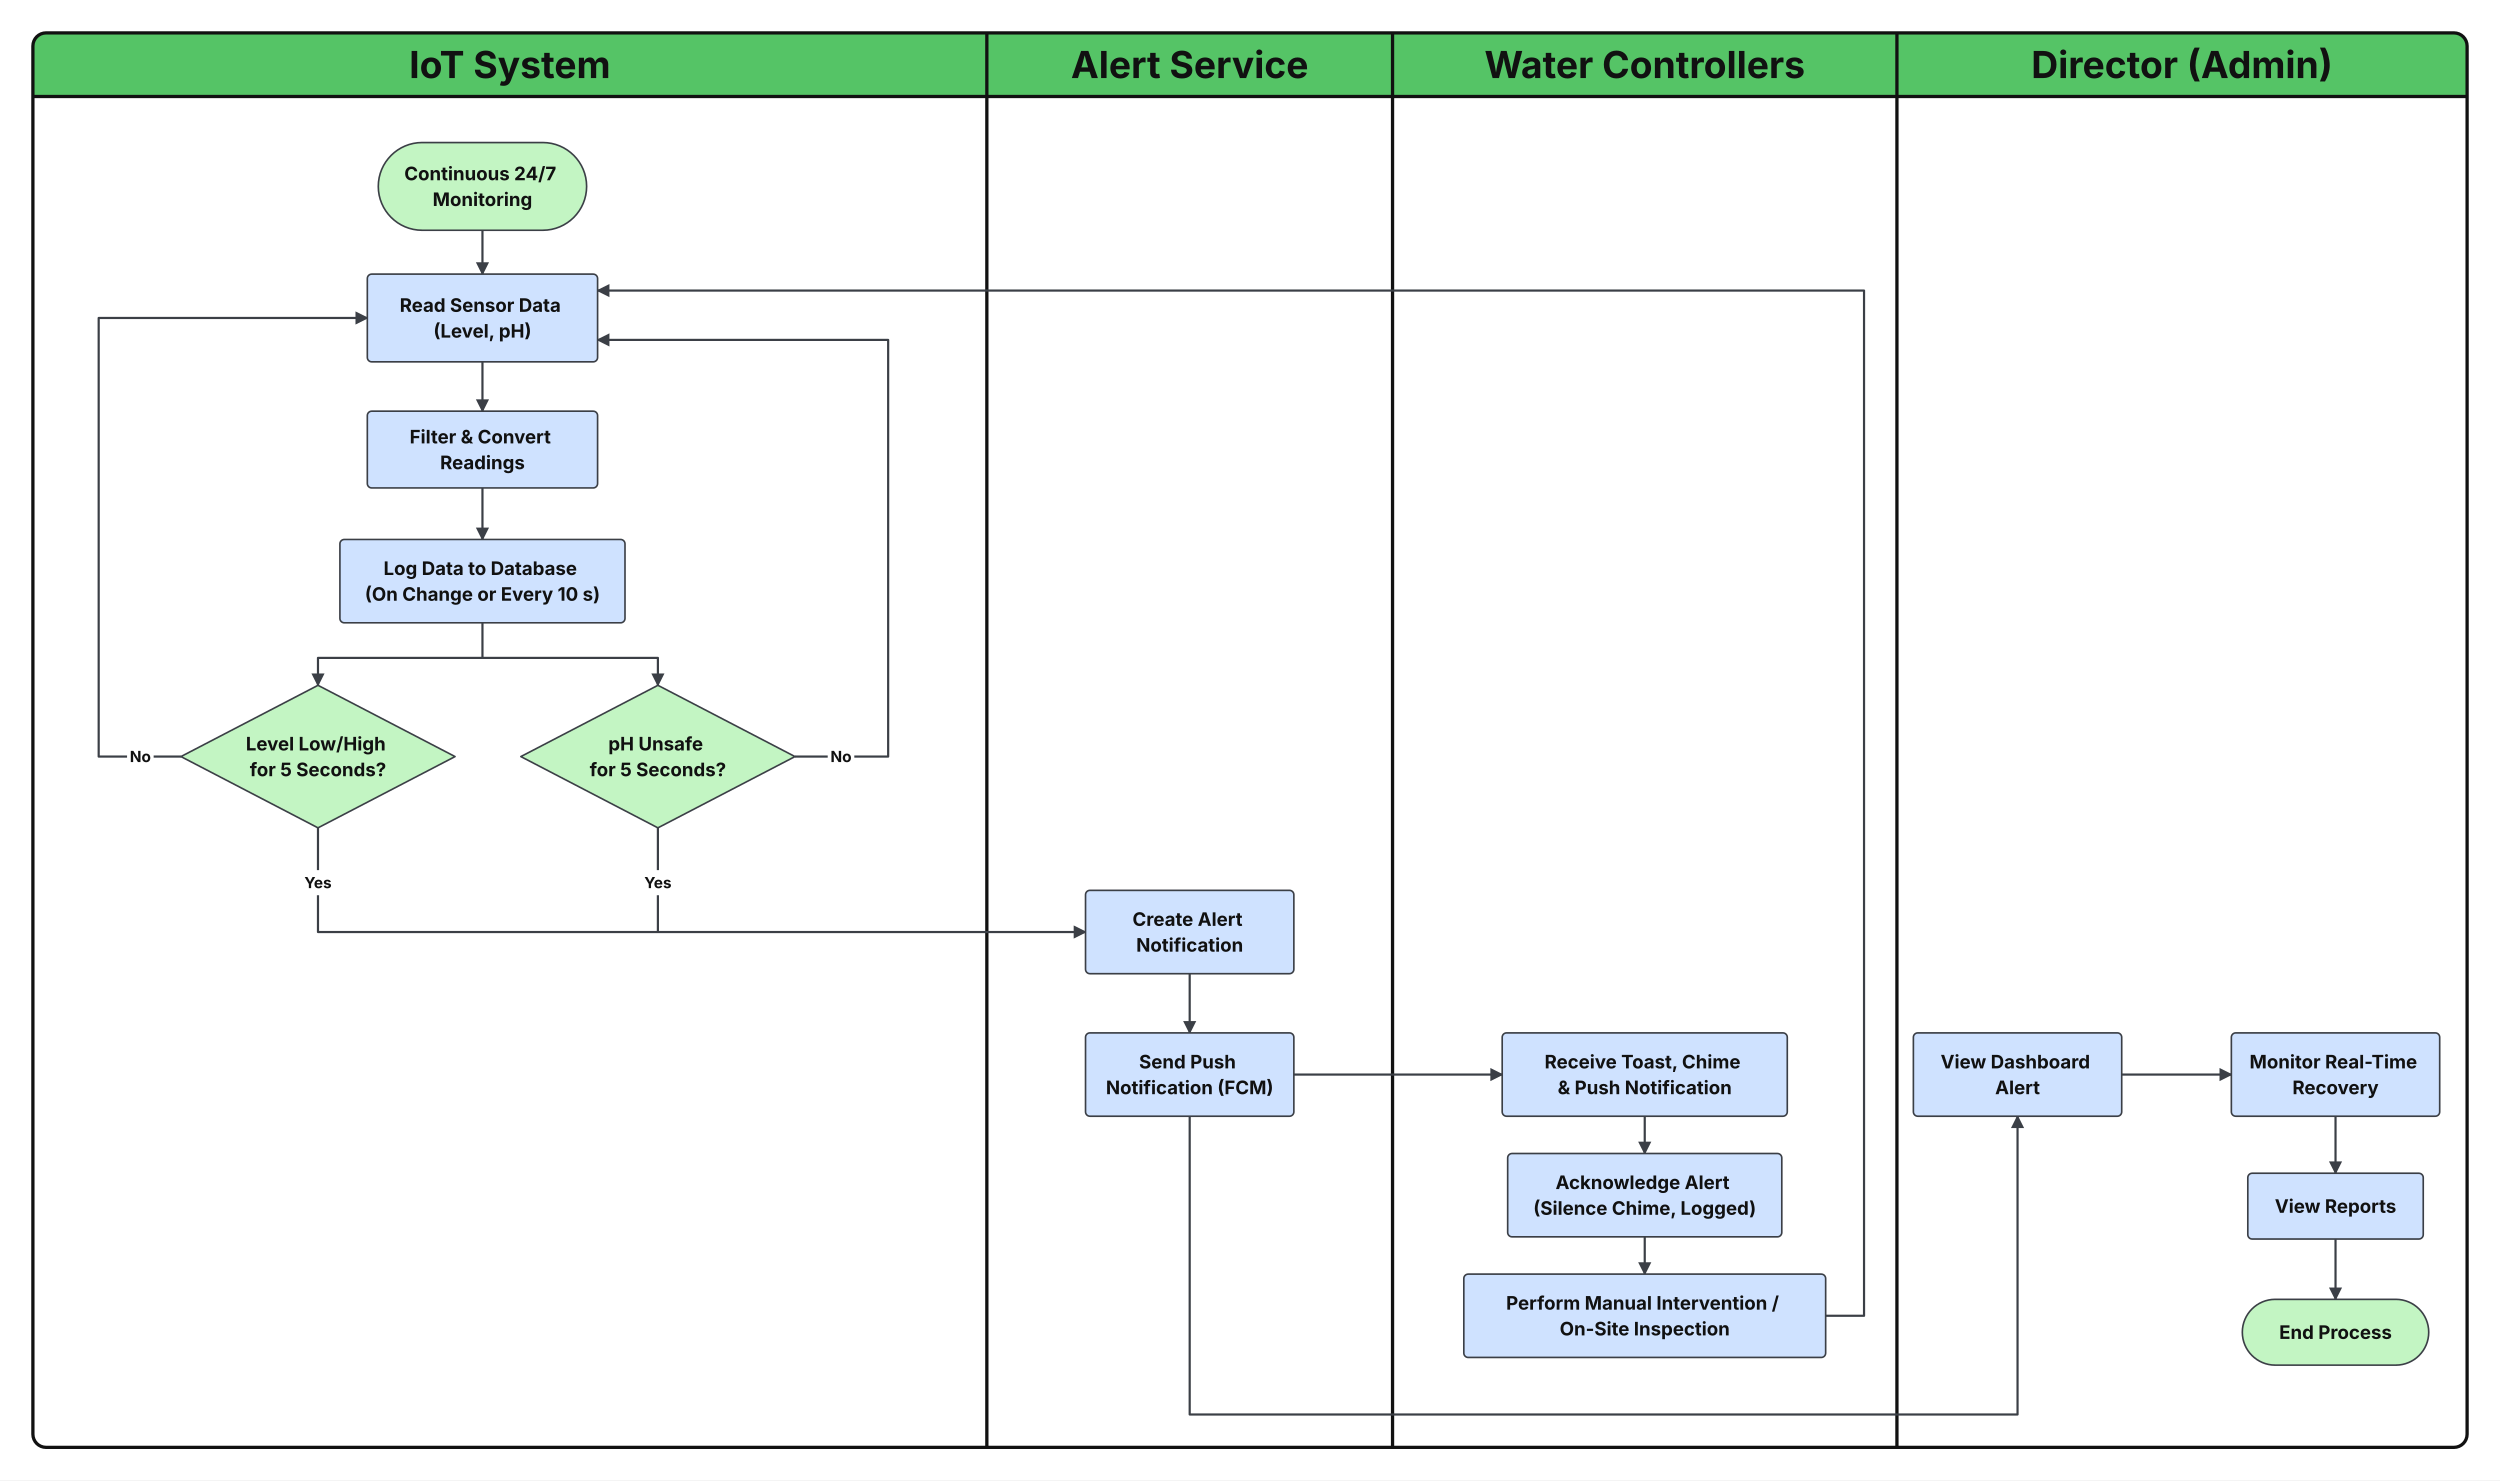
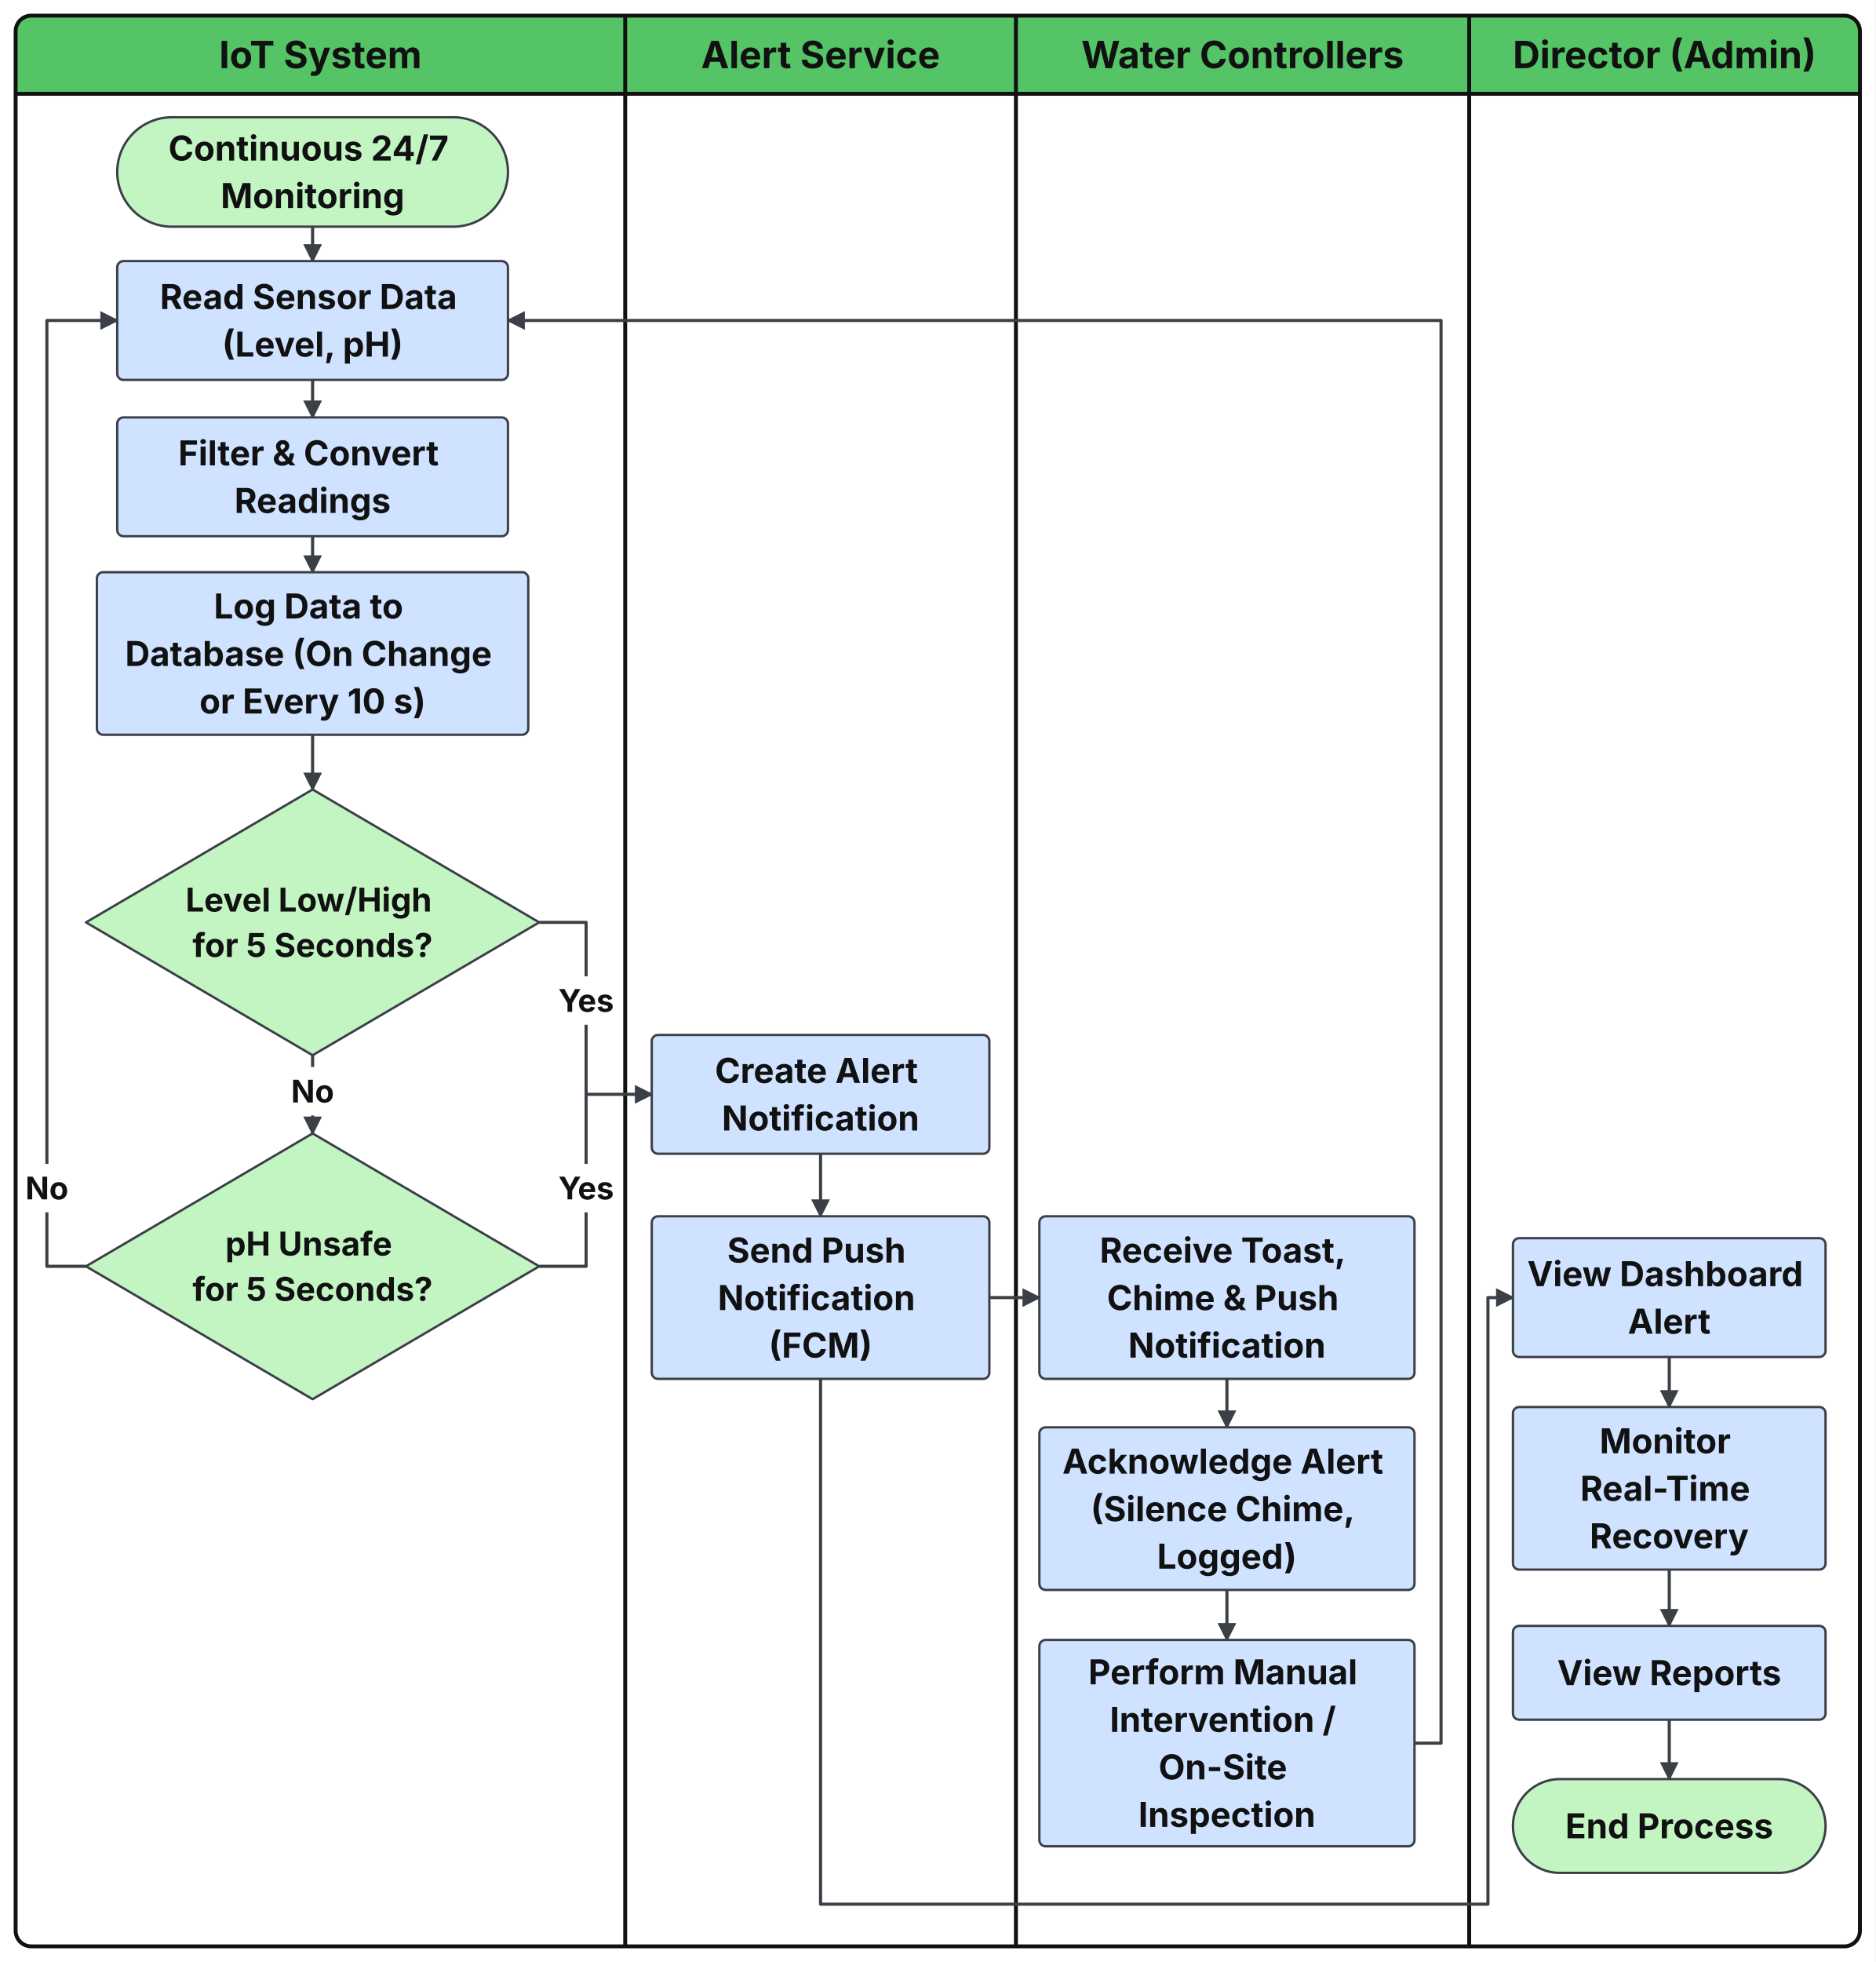
- <svg xmlns="http://www.w3.org/2000/svg" width="2280" height="1350" viewBox="0 0 2280 1350">
-   <rect width="2280" height="1350" fill="#FFFFFF" />
+ <svg xmlns="http://www.w3.org/2000/svg" width="1200" height="1255" viewBox="0 0 1200 1255">
+   <rect width="1200" height="1255" fill="#FFFFFF" />
  <defs>
    <marker id="ah" viewBox="0 0 10 10" refX="9" refY="5" markerWidth="6" markerHeight="6" orient="auto-start-reverse">
      <path d="M0,0 L10,5 L0,10 z" fill="#3B3F46" />
    </marker>
    <marker id="ahs" viewBox="0 0 10 10" refX="9" refY="5" markerWidth="9" markerHeight="9" orient="auto-start-reverse">
      <path d="M0,0 L10,5 L0,10 z" fill="#3B3F46" />
    </marker>
  </defs>
  <clipPath id="lanes">
-     <rect x="30" y="30" width="2220" height="1290" rx="12" />
+     <rect x="10" y="10" width="1180" height="1235" rx="10" />
  </clipPath>
  <g clip-path="url(#lanes)">
-     <rect x="30" y="30" width="2220" height="58" fill="#55C466" />
+     <rect x="10" y="10" width="1180" height="50" fill="#55C466" />
  </g>
-   <rect x="30" y="30" width="2220" height="1290" rx="12" fill="none" stroke="#111" stroke-width="3" />
-   <line x1="30" y1="88" x2="2250" y2="88" stroke="#111" stroke-width="3" />
-   <text x="465" y="71.2" font-family="Inter, 'Segoe UI', Arial, sans-serif" font-size="34" font-weight="700" text-anchor="middle" fill="#111111">
-     <tspan x="465" dy="0">IoT System</tspan>
+   <rect x="10" y="10" width="1180" height="1235" rx="10" fill="none" stroke="#111" stroke-width="2.5" />
+   <line x1="10" y1="60" x2="1190" y2="60" stroke="#111" stroke-width="2.5" />
+   <text x="205" y="43.6" font-family="Inter, 'Segoe UI', Arial, sans-serif" font-size="24" font-weight="700" text-anchor="middle" fill="#111111">
+     <tspan x="205" dy="0">IoT System</tspan>
  </text>
-   <line x1="900" y1="30" x2="900" y2="1320" stroke="#111" stroke-width="3" />
-   <text x="1085" y="71.2" font-family="Inter, 'Segoe UI', Arial, sans-serif" font-size="34" font-weight="700" text-anchor="middle" fill="#111111">
-     <tspan x="1085" dy="0">Alert Service</tspan>
+   <line x1="400" y1="10" x2="400" y2="1245" stroke="#111" stroke-width="2.5" />
+   <text x="525" y="43.6" font-family="Inter, 'Segoe UI', Arial, sans-serif" font-size="24" font-weight="700" text-anchor="middle" fill="#111111">
+     <tspan x="525" dy="0">Alert Service</tspan>
  </text>
-   <line x1="1270" y1="30" x2="1270" y2="1320" stroke="#111" stroke-width="3" />
-   <text x="1500" y="71.2" font-family="Inter, 'Segoe UI', Arial, sans-serif" font-size="34" font-weight="700" text-anchor="middle" fill="#111111">
-     <tspan x="1500" dy="0">Water Controllers</tspan>
+   <line x1="650" y1="10" x2="650" y2="1245" stroke="#111" stroke-width="2.5" />
+   <text x="795" y="43.6" font-family="Inter, 'Segoe UI', Arial, sans-serif" font-size="24" font-weight="700" text-anchor="middle" fill="#111111">
+     <tspan x="795" dy="0">Water Controllers</tspan>
  </text>
-   <line x1="1730" y1="30" x2="1730" y2="1320" stroke="#111" stroke-width="3" />
-   <text x="1990" y="71.2" font-family="Inter, 'Segoe UI', Arial, sans-serif" font-size="34" font-weight="700" text-anchor="middle" fill="#111111">
-     <tspan x="1990" dy="0">Director (Admin)</tspan>
+   <line x1="940" y1="10" x2="940" y2="1245" stroke="#111" stroke-width="2.5" />
+   <text x="1065" y="43.6" font-family="Inter, 'Segoe UI', Arial, sans-serif" font-size="24" font-weight="700" text-anchor="middle" fill="#111111">
+     <tspan x="1065" dy="0">Director (Admin)</tspan>
  </text>
-   <polyline points="440,210 440,250" fill="none" stroke="#3B3F46" stroke-width="2" stroke-linejoin="round" marker-end="url(#ah)" />
-   <polyline points="440,330 440,375" fill="none" stroke="#3B3F46" stroke-width="2" stroke-linejoin="round" marker-end="url(#ah)" />
-   <polyline points="440,445 440,492" fill="none" stroke="#3B3F46" stroke-width="2" stroke-linejoin="round" marker-end="url(#ah)" />
-   <polyline points="440,568 440,600 290,600 290,625" fill="none" stroke="#3B3F46" stroke-width="2" stroke-linejoin="round" marker-end="url(#ah)" />
-   <polyline points="440,600 600,600 600,625" fill="none" stroke="#3B3F46" stroke-width="2" stroke-linejoin="round" marker-end="url(#ah)" />
-   <polyline points="165,690 90,690 90,290 335,290" fill="none" stroke="#3B3F46" stroke-width="2" stroke-linejoin="round" marker-end="url(#ah)" />
-   <polyline points="725,690 810,690 810,310 545,310" fill="none" stroke="#3B3F46" stroke-width="2" stroke-linejoin="round" marker-end="url(#ah)" />
-   <polyline points="290,755 290,850 990,850" fill="none" stroke="#3B3F46" stroke-width="2" stroke-linejoin="round" marker-end="url(#ah)" />
-   <polyline points="600,755 600,850" fill="none" stroke="#3B3F46" stroke-width="2" stroke-linejoin="round" />
-   <polyline points="1085,888 1085,942" fill="none" stroke="#3B3F46" stroke-width="2" stroke-linejoin="round" marker-end="url(#ah)" />
-   <polyline points="1180,980 1370,980" fill="none" stroke="#3B3F46" stroke-width="2" stroke-linejoin="round" marker-end="url(#ah)" />
-   <polyline points="1500,1018 1500,1052" fill="none" stroke="#3B3F46" stroke-width="2" stroke-linejoin="round" marker-end="url(#ah)" />
-   <polyline points="1500,1128 1500,1162" fill="none" stroke="#3B3F46" stroke-width="2" stroke-linejoin="round" marker-end="url(#ah)" />
-   <polyline points="1665,1200 1700,1200 1700,265 545,265" fill="none" stroke="#3B3F46" stroke-width="2" stroke-linejoin="round" marker-end="url(#ah)" />
-   <polyline points="1085,1018 1085,1290 1840,1290 1840,1018" fill="none" stroke="#3B3F46" stroke-width="2" stroke-linejoin="round" marker-end="url(#ah)" />
-   <polyline points="1935,980 2035,980" fill="none" stroke="#3B3F46" stroke-width="2" stroke-linejoin="round" marker-end="url(#ah)" />
-   <polyline points="2130,1018 2130,1070" fill="none" stroke="#3B3F46" stroke-width="2" stroke-linejoin="round" marker-end="url(#ah)" />
-   <polyline points="2130,1130 2130,1185" fill="none" stroke="#3B3F46" stroke-width="2" stroke-linejoin="round" marker-end="url(#ah)" />
-   <rect x="115.88" y="678.55" width="24.24" height="22.9" fill="#FFFFFF" />
-   <text x="128" y="695.0" font-family="Inter, 'Segoe UI', Arial, sans-serif" font-size="14" font-weight="700" text-anchor="middle" fill="#111111">
-     <tspan x="128" dy="0">No</tspan>
+   <polyline points="200,145 200,167" fill="none" stroke="#3B3F46" stroke-width="2" stroke-linejoin="round" marker-end="url(#ah)" />
+   <polyline points="200,243 200,267" fill="none" stroke="#3B3F46" stroke-width="2" stroke-linejoin="round" marker-end="url(#ah)" />
+   <polyline points="200,343 200,366" fill="none" stroke="#3B3F46" stroke-width="2" stroke-linejoin="round" marker-end="url(#ah)" />
+   <polyline points="200,470 200,505" fill="none" stroke="#3B3F46" stroke-width="2" stroke-linejoin="round" marker-end="url(#ah)" />
+   <polyline points="200,675 200,725" fill="none" stroke="#3B3F46" stroke-width="2" stroke-linejoin="round" marker-end="url(#ah)" />
+   <polyline points="55,810 30,810 30,205 75,205" fill="none" stroke="#3B3F46" stroke-width="2" stroke-linejoin="round" marker-end="url(#ah)" />
+   <polyline points="345,590 375,590 375,700 417,700" fill="none" stroke="#3B3F46" stroke-width="2" stroke-linejoin="round" marker-end="url(#ah)" />
+   <polyline points="345,810 375,810 375,700" fill="none" stroke="#3B3F46" stroke-width="2" stroke-linejoin="round" />
+   <polyline points="525,738 525,778" fill="none" stroke="#3B3F46" stroke-width="2" stroke-linejoin="round" marker-end="url(#ah)" />
+   <polyline points="633,830 665,830" fill="none" stroke="#3B3F46" stroke-width="2" stroke-linejoin="round" marker-end="url(#ah)" />
+   <polyline points="785,882 785,913" fill="none" stroke="#3B3F46" stroke-width="2" stroke-linejoin="round" marker-end="url(#ah)" />
+   <polyline points="785,1017 785,1049" fill="none" stroke="#3B3F46" stroke-width="2" stroke-linejoin="round" marker-end="url(#ah)" />
+   <polyline points="905,1115 922,1115 922,205 325,205" fill="none" stroke="#3B3F46" stroke-width="2" stroke-linejoin="round" marker-end="url(#ah)" />
+   <polyline points="525,882 525,1218 952,1218 952,830 968,830" fill="none" stroke="#3B3F46" stroke-width="2" stroke-linejoin="round" marker-end="url(#ah)" />
+   <polyline points="1068,868 1068,900" fill="none" stroke="#3B3F46" stroke-width="2" stroke-linejoin="round" marker-end="url(#ah)" />
+   <polyline points="1068,1004 1068,1040" fill="none" stroke="#3B3F46" stroke-width="2" stroke-linejoin="round" marker-end="url(#ah)" />
+   <polyline points="1068,1100 1068,1138" fill="none" stroke="#3B3F46" stroke-width="2" stroke-linejoin="round" marker-end="url(#ah)" />
+   <rect x="184.4" y="682.5" width="31.2" height="31" fill="#FFFFFF" />
+   <text x="200" y="705.2" font-family="Inter, 'Segoe UI', Arial, sans-serif" font-size="20" font-weight="700" text-anchor="middle" fill="#111111">
+     <tspan x="200" dy="0">No</tspan>
  </text>
-   <rect x="754.88" y="678.55" width="24.24" height="22.9" fill="#FFFFFF" />
-   <text x="767" y="695.0" font-family="Inter, 'Segoe UI', Arial, sans-serif" font-size="14" font-weight="700" text-anchor="middle" fill="#111111">
-     <tspan x="767" dy="0">No</tspan>
+   <rect x="14.4" y="744.5" width="31.2" height="31" fill="#FFFFFF" />
+   <text x="30" y="767.2" font-family="Inter, 'Segoe UI', Arial, sans-serif" font-size="20" font-weight="700" text-anchor="middle" fill="#111111">
+     <tspan x="30" dy="0">No</tspan>
  </text>
-   <rect x="273.82" y="793.55" width="32.36" height="22.9" fill="#FFFFFF" />
-   <text x="290" y="810.0" font-family="Inter, 'Segoe UI', Arial, sans-serif" font-size="14" font-weight="700" text-anchor="middle" fill="#111111">
-     <tspan x="290" dy="0">Yes</tspan>
+   <rect x="353.6" y="624.5" width="42.8" height="31" fill="#FFFFFF" />
+   <text x="375" y="647.2" font-family="Inter, 'Segoe UI', Arial, sans-serif" font-size="20" font-weight="700" text-anchor="middle" fill="#111111">
+     <tspan x="375" dy="0">Yes</tspan>
  </text>
-   <rect x="583.82" y="793.55" width="32.36" height="22.9" fill="#FFFFFF" />
-   <text x="600" y="810.0" font-family="Inter, 'Segoe UI', Arial, sans-serif" font-size="14" font-weight="700" text-anchor="middle" fill="#111111">
-     <tspan x="600" dy="0">Yes</tspan>
+   <rect x="353.6" y="744.5" width="42.8" height="31" fill="#FFFFFF" />
+   <text x="375" y="767.2" font-family="Inter, 'Segoe UI', Arial, sans-serif" font-size="20" font-weight="700" text-anchor="middle" fill="#111111">
+     <tspan x="375" dy="0">Yes</tspan>
  </text>
-   <rect x="345" y="130" width="190" height="80" rx="40" fill="#C3F5C3" stroke="#3B3F46" stroke-width="1.5" />
-   <text x="440" y="164.4" font-family="Inter, 'Segoe UI', Arial, sans-serif" font-size="17" font-weight="700" text-anchor="middle" fill="#111111">
-     <tspan x="440" dy="0">Continuous 24/7</tspan>
-     <tspan x="440" dy="23.5">Monitoring</tspan>
+   <rect x="75" y="75" width="250" height="70" rx="35" fill="#C3F5C3" stroke="#3B3F46" stroke-width="1.5" />
+   <text x="200" y="102.7" font-family="Inter, 'Segoe UI', Arial, sans-serif" font-size="22" font-weight="700" text-anchor="middle" fill="#111111">
+     <tspan x="200" dy="0">Continuous 24/7</tspan>
+     <tspan x="200" dy="30.4">Monitoring</tspan>
  </text>
-   <rect x="335" y="250" width="210" height="80" rx="4" fill="#CFE2FF" stroke="#3B3F46" stroke-width="1.5" />
-   <text x="440" y="284.4" font-family="Inter, 'Segoe UI', Arial, sans-serif" font-size="17" font-weight="700" text-anchor="middle" fill="#111111">
-     <tspan x="440" dy="0">Read Sensor Data</tspan>
-     <tspan x="440" dy="23.5">(Level, pH)</tspan>
+   <rect x="75" y="167" width="250" height="76" rx="4" fill="#CFE2FF" stroke="#3B3F46" stroke-width="1.5" />
+   <text x="200" y="197.7" font-family="Inter, 'Segoe UI', Arial, sans-serif" font-size="22" font-weight="700" text-anchor="middle" fill="#111111">
+     <tspan x="200" dy="0">Read Sensor Data</tspan>
+     <tspan x="200" dy="30.4">(Level, pH)</tspan>
  </text>
-   <rect x="335" y="375" width="210" height="70" rx="4" fill="#CFE2FF" stroke="#3B3F46" stroke-width="1.5" />
-   <text x="440" y="404.4" font-family="Inter, 'Segoe UI', Arial, sans-serif" font-size="17" font-weight="700" text-anchor="middle" fill="#111111">
-     <tspan x="440" dy="0">Filter &amp; Convert</tspan>
-     <tspan x="440" dy="23.5">Readings</tspan>
+   <rect x="75" y="267" width="250" height="76" rx="4" fill="#CFE2FF" stroke="#3B3F46" stroke-width="1.5" />
+   <text x="200" y="297.7" font-family="Inter, 'Segoe UI', Arial, sans-serif" font-size="22" font-weight="700" text-anchor="middle" fill="#111111">
+     <tspan x="200" dy="0">Filter &amp; Convert</tspan>
+     <tspan x="200" dy="30.4">Readings</tspan>
  </text>
-   <rect x="310" y="492" width="260" height="76" rx="4" fill="#CFE2FF" stroke="#3B3F46" stroke-width="1.5" />
-   <text x="440" y="524.4" font-family="Inter, 'Segoe UI', Arial, sans-serif" font-size="17" font-weight="700" text-anchor="middle" fill="#111111">
-     <tspan x="440" dy="0">Log Data to Database</tspan>
-     <tspan x="440" dy="23.5">(On Change or Every 10 s)</tspan>
+   <rect x="62" y="366" width="276" height="104" rx="4" fill="#CFE2FF" stroke="#3B3F46" stroke-width="1.5" />
+   <text x="200" y="395.6" font-family="Inter, 'Segoe UI', Arial, sans-serif" font-size="22" font-weight="700" text-anchor="middle" fill="#111111">
+     <tspan x="200" dy="0">Log Data to</tspan>
+     <tspan x="200" dy="30.4">Database (On Change</tspan>
+     <tspan x="200" dy="30.4">or Every 10 s)</tspan>
  </text>
-   <polygon points="290,625 415,690 290,755 165,690" fill="#C3F5C3" stroke="#3B3F46" stroke-width="1.5" stroke-linejoin="round" />
-   <text x="290" y="684.4" font-family="Inter, 'Segoe UI', Arial, sans-serif" font-size="17" font-weight="700" text-anchor="middle" fill="#111111">
-     <tspan x="290" dy="0">Level Low/High</tspan>
-     <tspan x="290" dy="23.5">for 5 Seconds?</tspan>
+   <polygon points="200,505 345,590 200,675 55,590" fill="#C3F5C3" stroke="#3B3F46" stroke-width="1.5" stroke-linejoin="round" />
+   <text x="200" y="583.1" font-family="Inter, 'Segoe UI', Arial, sans-serif" font-size="21" font-weight="700" text-anchor="middle" fill="#111111">
+     <tspan x="200" dy="0">Level Low/High</tspan>
+     <tspan x="200" dy="29.0">for 5 Seconds?</tspan>
  </text>
-   <polygon points="600,625 725,690 600,755 475,690" fill="#C3F5C3" stroke="#3B3F46" stroke-width="1.5" stroke-linejoin="round" />
-   <text x="600" y="684.4" font-family="Inter, 'Segoe UI', Arial, sans-serif" font-size="17" font-weight="700" text-anchor="middle" fill="#111111">
-     <tspan x="600" dy="0">pH Unsafe</tspan>
-     <tspan x="600" dy="23.5">for 5 Seconds?</tspan>
+   <polygon points="200,725 345,810 200,895 55,810" fill="#C3F5C3" stroke="#3B3F46" stroke-width="1.5" stroke-linejoin="round" />
+   <text x="200" y="803.1" font-family="Inter, 'Segoe UI', Arial, sans-serif" font-size="21" font-weight="700" text-anchor="middle" fill="#111111">
+     <tspan x="200" dy="0">pH Unsafe</tspan>
+     <tspan x="200" dy="29.0">for 5 Seconds?</tspan>
  </text>
-   <rect x="990" y="812" width="190" height="76" rx="4" fill="#CFE2FF" stroke="#3B3F46" stroke-width="1.5" />
-   <text x="1085" y="844.4" font-family="Inter, 'Segoe UI', Arial, sans-serif" font-size="17" font-weight="700" text-anchor="middle" fill="#111111">
-     <tspan x="1085" dy="0">Create Alert</tspan>
-     <tspan x="1085" dy="23.5">Notification</tspan>
+   <rect x="417" y="662" width="216" height="76" rx="4" fill="#CFE2FF" stroke="#3B3F46" stroke-width="1.5" />
+   <text x="525" y="692.7" font-family="Inter, 'Segoe UI', Arial, sans-serif" font-size="22" font-weight="700" text-anchor="middle" fill="#111111">
+     <tspan x="525" dy="0">Create Alert</tspan>
+     <tspan x="525" dy="30.4">Notification</tspan>
  </text>
-   <rect x="990" y="942" width="190" height="76" rx="4" fill="#CFE2FF" stroke="#3B3F46" stroke-width="1.5" />
-   <text x="1085" y="974.4" font-family="Inter, 'Segoe UI', Arial, sans-serif" font-size="17" font-weight="700" text-anchor="middle" fill="#111111">
-     <tspan x="1085" dy="0">Send Push</tspan>
-     <tspan x="1085" dy="23.5">Notification (FCM)</tspan>
+   <rect x="417" y="778" width="216" height="104" rx="4" fill="#CFE2FF" stroke="#3B3F46" stroke-width="1.5" />
+   <text x="525" y="807.6" font-family="Inter, 'Segoe UI', Arial, sans-serif" font-size="22" font-weight="700" text-anchor="middle" fill="#111111">
+     <tspan x="525" dy="0">Send Push</tspan>
+     <tspan x="525" dy="30.4">Notification</tspan>
+     <tspan x="525" dy="30.4">(FCM)</tspan>
  </text>
-   <rect x="1370" y="942" width="260" height="76" rx="4" fill="#CFE2FF" stroke="#3B3F46" stroke-width="1.5" />
-   <text x="1500" y="974.4" font-family="Inter, 'Segoe UI', Arial, sans-serif" font-size="17" font-weight="700" text-anchor="middle" fill="#111111">
-     <tspan x="1500" dy="0">Receive Toast, Chime</tspan>
-     <tspan x="1500" dy="23.5">&amp; Push Notification</tspan>
+   <rect x="665" y="778" width="240" height="104" rx="4" fill="#CFE2FF" stroke="#3B3F46" stroke-width="1.5" />
+   <text x="785" y="807.6" font-family="Inter, 'Segoe UI', Arial, sans-serif" font-size="22" font-weight="700" text-anchor="middle" fill="#111111">
+     <tspan x="785" dy="0">Receive Toast,</tspan>
+     <tspan x="785" dy="30.4">Chime &amp; Push</tspan>
+     <tspan x="785" dy="30.4">Notification</tspan>
  </text>
-   <rect x="1375" y="1052" width="250" height="76" rx="4" fill="#CFE2FF" stroke="#3B3F46" stroke-width="1.5" />
-   <text x="1500" y="1084.4" font-family="Inter, 'Segoe UI', Arial, sans-serif" font-size="17" font-weight="700" text-anchor="middle" fill="#111111">
-     <tspan x="1500" dy="0">Acknowledge Alert</tspan>
-     <tspan x="1500" dy="23.5">(Silence Chime, Logged)</tspan>
+   <rect x="665" y="913" width="240" height="104" rx="4" fill="#CFE2FF" stroke="#3B3F46" stroke-width="1.5" />
+   <text x="785" y="942.6" font-family="Inter, 'Segoe UI', Arial, sans-serif" font-size="22" font-weight="700" text-anchor="middle" fill="#111111">
+     <tspan x="785" dy="0">Acknowledge Alert</tspan>
+     <tspan x="785" dy="30.4">(Silence Chime,</tspan>
+     <tspan x="785" dy="30.4">Logged)</tspan>
  </text>
-   <rect x="1335" y="1162" width="330" height="76" rx="4" fill="#CFE2FF" stroke="#3B3F46" stroke-width="1.5" />
-   <text x="1500" y="1194.4" font-family="Inter, 'Segoe UI', Arial, sans-serif" font-size="17" font-weight="700" text-anchor="middle" fill="#111111">
-     <tspan x="1500" dy="0">Perform Manual Intervention /</tspan>
-     <tspan x="1500" dy="23.5">On-Site Inspection</tspan>
+   <rect x="665" y="1049" width="240" height="132" rx="4" fill="#CFE2FF" stroke="#3B3F46" stroke-width="1.5" />
+   <text x="785" y="1077.4" font-family="Inter, 'Segoe UI', Arial, sans-serif" font-size="22" font-weight="700" text-anchor="middle" fill="#111111">
+     <tspan x="785" dy="0">Perform Manual</tspan>
+     <tspan x="785" dy="30.4">Intervention /</tspan>
+     <tspan x="785" dy="30.4">On-Site</tspan>
+     <tspan x="785" dy="30.4">Inspection</tspan>
  </text>
-   <rect x="1745" y="942" width="190" height="76" rx="4" fill="#CFE2FF" stroke="#3B3F46" stroke-width="1.5" />
-   <text x="1840" y="974.4" font-family="Inter, 'Segoe UI', Arial, sans-serif" font-size="17" font-weight="700" text-anchor="middle" fill="#111111">
-     <tspan x="1840" dy="0">View Dashboard</tspan>
-     <tspan x="1840" dy="23.5">Alert</tspan>
+   <rect x="968" y="792" width="200" height="76" rx="4" fill="#CFE2FF" stroke="#3B3F46" stroke-width="1.5" />
+   <text x="1068" y="822.7" font-family="Inter, 'Segoe UI', Arial, sans-serif" font-size="22" font-weight="700" text-anchor="middle" fill="#111111">
+     <tspan x="1068" dy="0">View Dashboard</tspan>
+     <tspan x="1068" dy="30.4">Alert</tspan>
  </text>
-   <rect x="2035" y="942" width="190" height="76" rx="4" fill="#CFE2FF" stroke="#3B3F46" stroke-width="1.5" />
-   <text x="2130" y="974.4" font-family="Inter, 'Segoe UI', Arial, sans-serif" font-size="17" font-weight="700" text-anchor="middle" fill="#111111">
-     <tspan x="2130" dy="0">Monitor Real-Time</tspan>
-     <tspan x="2130" dy="23.5">Recovery</tspan>
+   <rect x="968" y="900" width="200" height="104" rx="4" fill="#CFE2FF" stroke="#3B3F46" stroke-width="1.5" />
+   <text x="1068" y="929.6" font-family="Inter, 'Segoe UI', Arial, sans-serif" font-size="22" font-weight="700" text-anchor="middle" fill="#111111">
+     <tspan x="1068" dy="0">Monitor</tspan>
+     <tspan x="1068" dy="30.4">Real-Time</tspan>
+     <tspan x="1068" dy="30.4">Recovery</tspan>
  </text>
-   <rect x="2050" y="1070" width="160" height="60" rx="4" fill="#CFE2FF" stroke="#3B3F46" stroke-width="1.5" />
-   <text x="2130" y="1106.1" font-family="Inter, 'Segoe UI', Arial, sans-serif" font-size="17" font-weight="700" text-anchor="middle" fill="#111111">
-     <tspan x="2130" dy="0">View Reports</tspan>
+   <rect x="968" y="1040" width="200" height="60" rx="4" fill="#CFE2FF" stroke="#3B3F46" stroke-width="1.5" />
+   <text x="1068" y="1077.9" font-family="Inter, 'Segoe UI', Arial, sans-serif" font-size="22" font-weight="700" text-anchor="middle" fill="#111111">
+     <tspan x="1068" dy="0">View Reports</tspan>
  </text>
-   <rect x="2045" y="1185" width="170" height="60" rx="30" fill="#C3F5C3" stroke="#3B3F46" stroke-width="1.5" />
-   <text x="2130" y="1221.1" font-family="Inter, 'Segoe UI', Arial, sans-serif" font-size="17" font-weight="700" text-anchor="middle" fill="#111111">
-     <tspan x="2130" dy="0">End Process</tspan>
+   <rect x="968" y="1138" width="200" height="60" rx="30" fill="#C3F5C3" stroke="#3B3F46" stroke-width="1.5" />
+   <text x="1068" y="1175.9" font-family="Inter, 'Segoe UI', Arial, sans-serif" font-size="22" font-weight="700" text-anchor="middle" fill="#111111">
+     <tspan x="1068" dy="0">End Process</tspan>
  </text>
</svg>
